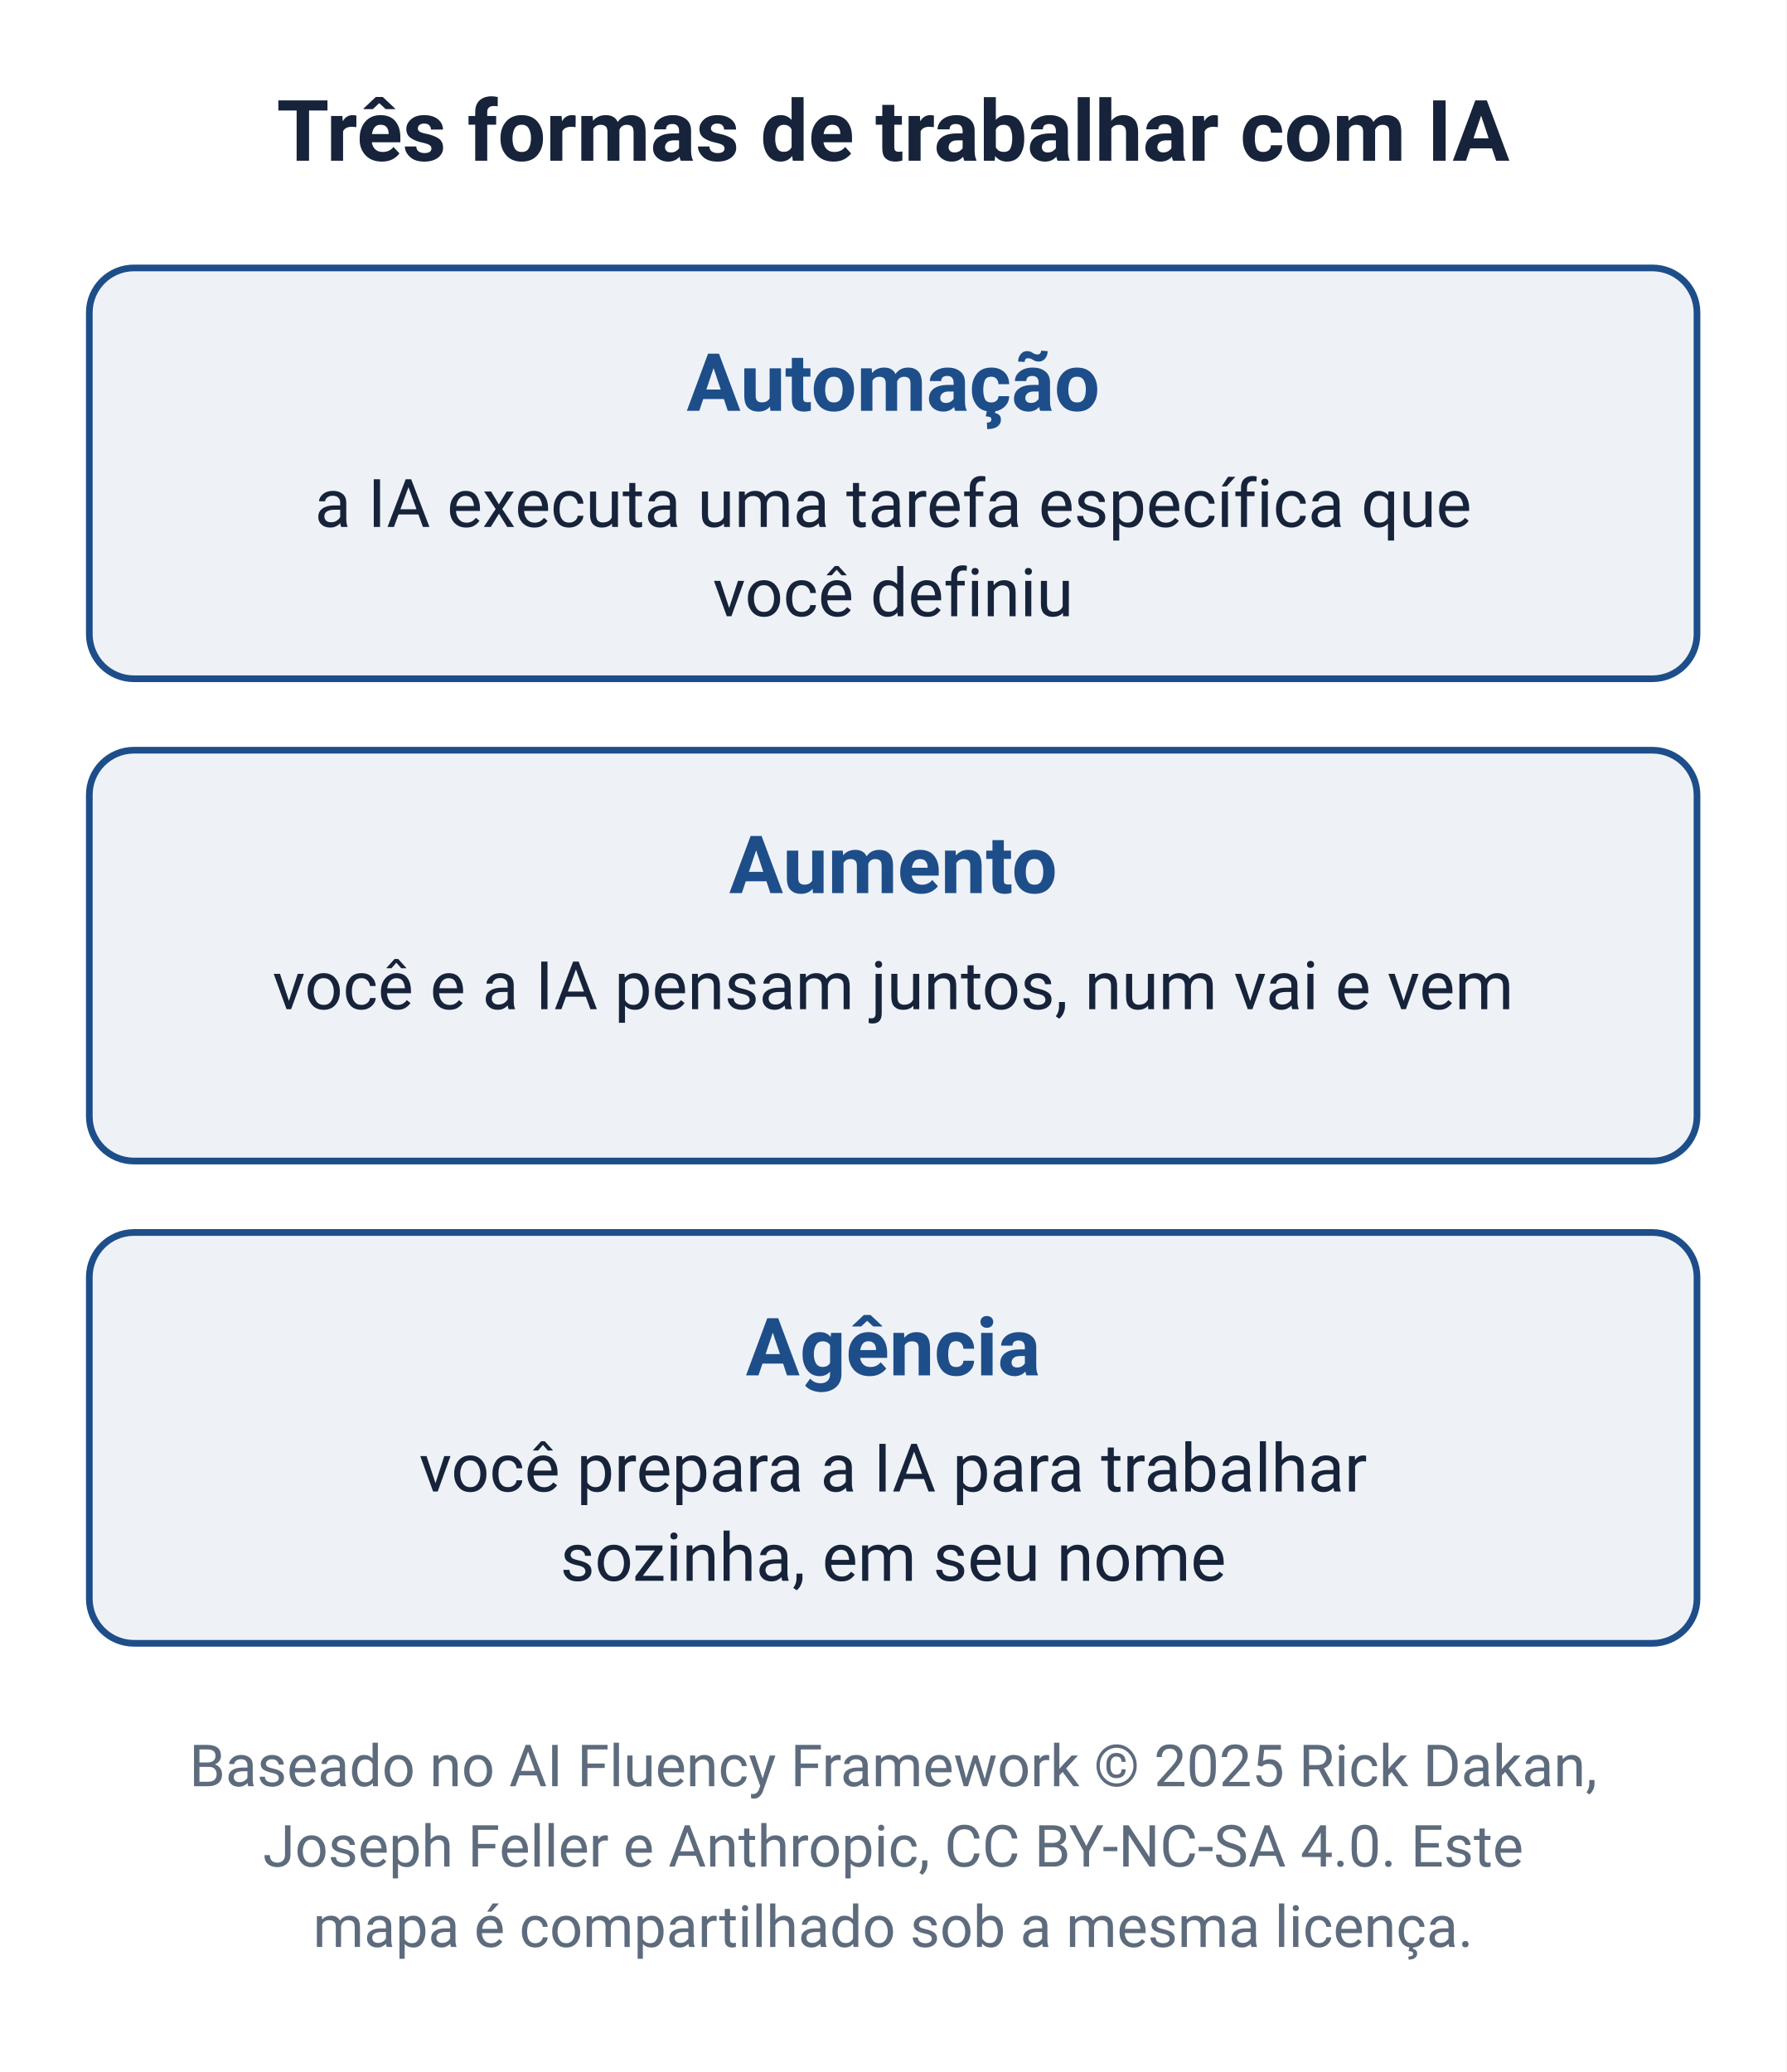
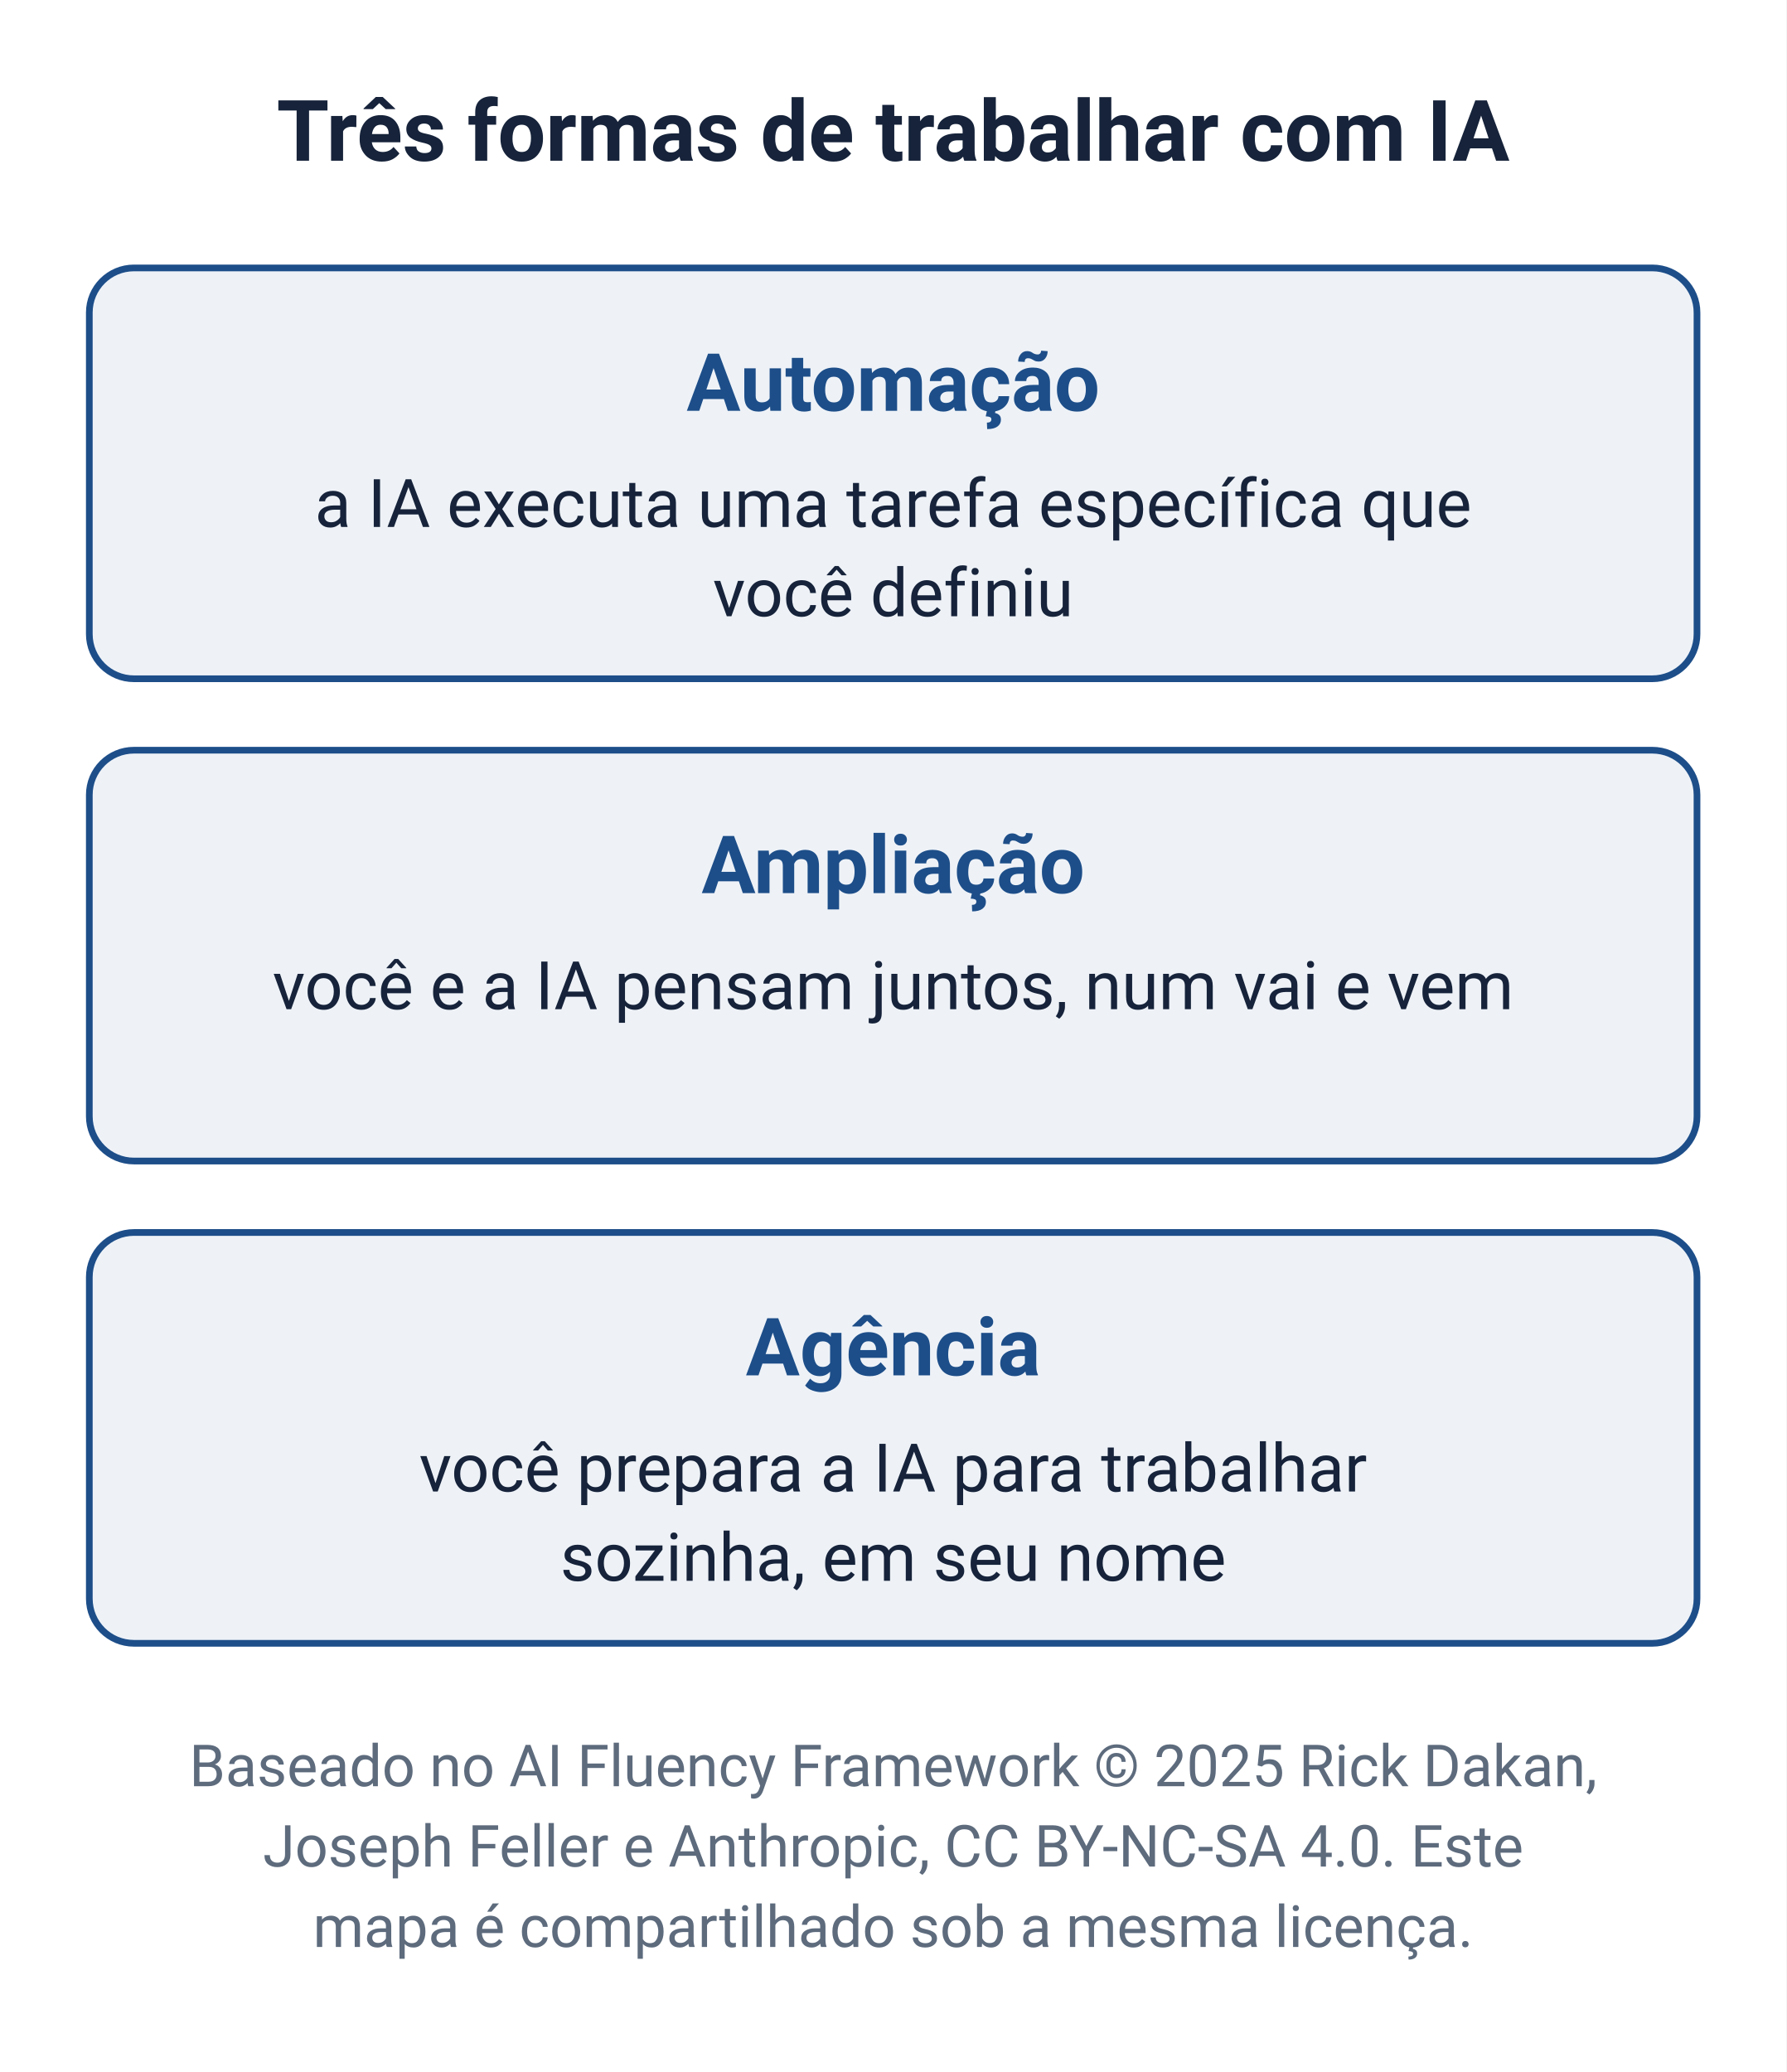
<svg xmlns="http://www.w3.org/2000/svg" viewBox="0 0 400 464" width="400" height="464" font-family="'IBM Plex Sans', system-ui, -apple-system, 'Segoe UI', Roboto, Arial, sans-serif" role="img">
  <defs>
    <marker id="ah" viewBox="0 0 10 10" refX="8" refY="5" markerWidth="7" markerHeight="7" orient="auto-start-reverse">
      <path d="M0,0L10,5L0,10z" fill="#1d4e89" />
    </marker>
  </defs>
  <rect width="400" height="464" fill="#ffffff" />
  <text x="200" y="36" font-size="19" fill="#16233a" text-anchor="middle" font-weight="700">Três formas de trabalhar com IA</text>
  <rect x="20" y="60" width="360" height="92" rx="10" fill="#eef2f7" stroke="#1d4e89" stroke-width="1.5" />
  <text x="200" y="92" font-size="18" fill="#1d4e89" text-anchor="middle" font-weight="700">Automação</text>
  <text x="200" y="118" font-size="15" fill="#16233a" text-anchor="middle" font-weight="400">a IA executa uma tarefa específica que</text>
  <text x="200" y="138" font-size="15" fill="#16233a" text-anchor="middle" font-weight="400">você definiu</text>
  <rect x="20" y="168" width="360" height="92" rx="10" fill="#eef2f7" stroke="#1d4e89" stroke-width="1.5" />
-   <text x="200" y="200" font-size="18" fill="#1d4e89" text-anchor="middle" font-weight="700">Aumento</text>
+   <text x="200" y="200" font-size="18" fill="#1d4e89" text-anchor="middle" font-weight="700">Ampliação</text>
  <text x="200" y="226" font-size="15" fill="#16233a" text-anchor="middle" font-weight="400">você e a IA pensam juntos, num vai e vem</text>
  <rect x="20" y="276" width="360" height="92" rx="10" fill="#eef2f7" stroke="#1d4e89" stroke-width="1.5" />
  <text x="200" y="308" font-size="18" fill="#1d4e89" text-anchor="middle" font-weight="700">Agência</text>
  <text x="200" y="334" font-size="15" fill="#16233a" text-anchor="middle" font-weight="400">você prepara a IA para trabalhar</text>
  <text x="200" y="354" font-size="15" fill="#16233a" text-anchor="middle" font-weight="400">sozinha, em seu nome</text>
  <text x="200" y="400" font-size="13" fill="#5d6b7d" text-anchor="middle" font-weight="400">Baseado no AI Fluency Framework © 2025 Rick Dakan,</text>
  <text x="200" y="418" font-size="13" fill="#5d6b7d" text-anchor="middle" font-weight="400">Joseph Feller e Anthropic, CC BY-NC-SA 4.0. Este</text>
  <text x="200" y="436" font-size="13" fill="#5d6b7d" text-anchor="middle" font-weight="400">mapa é compartilhado sob a mesma licença.</text>
</svg>
